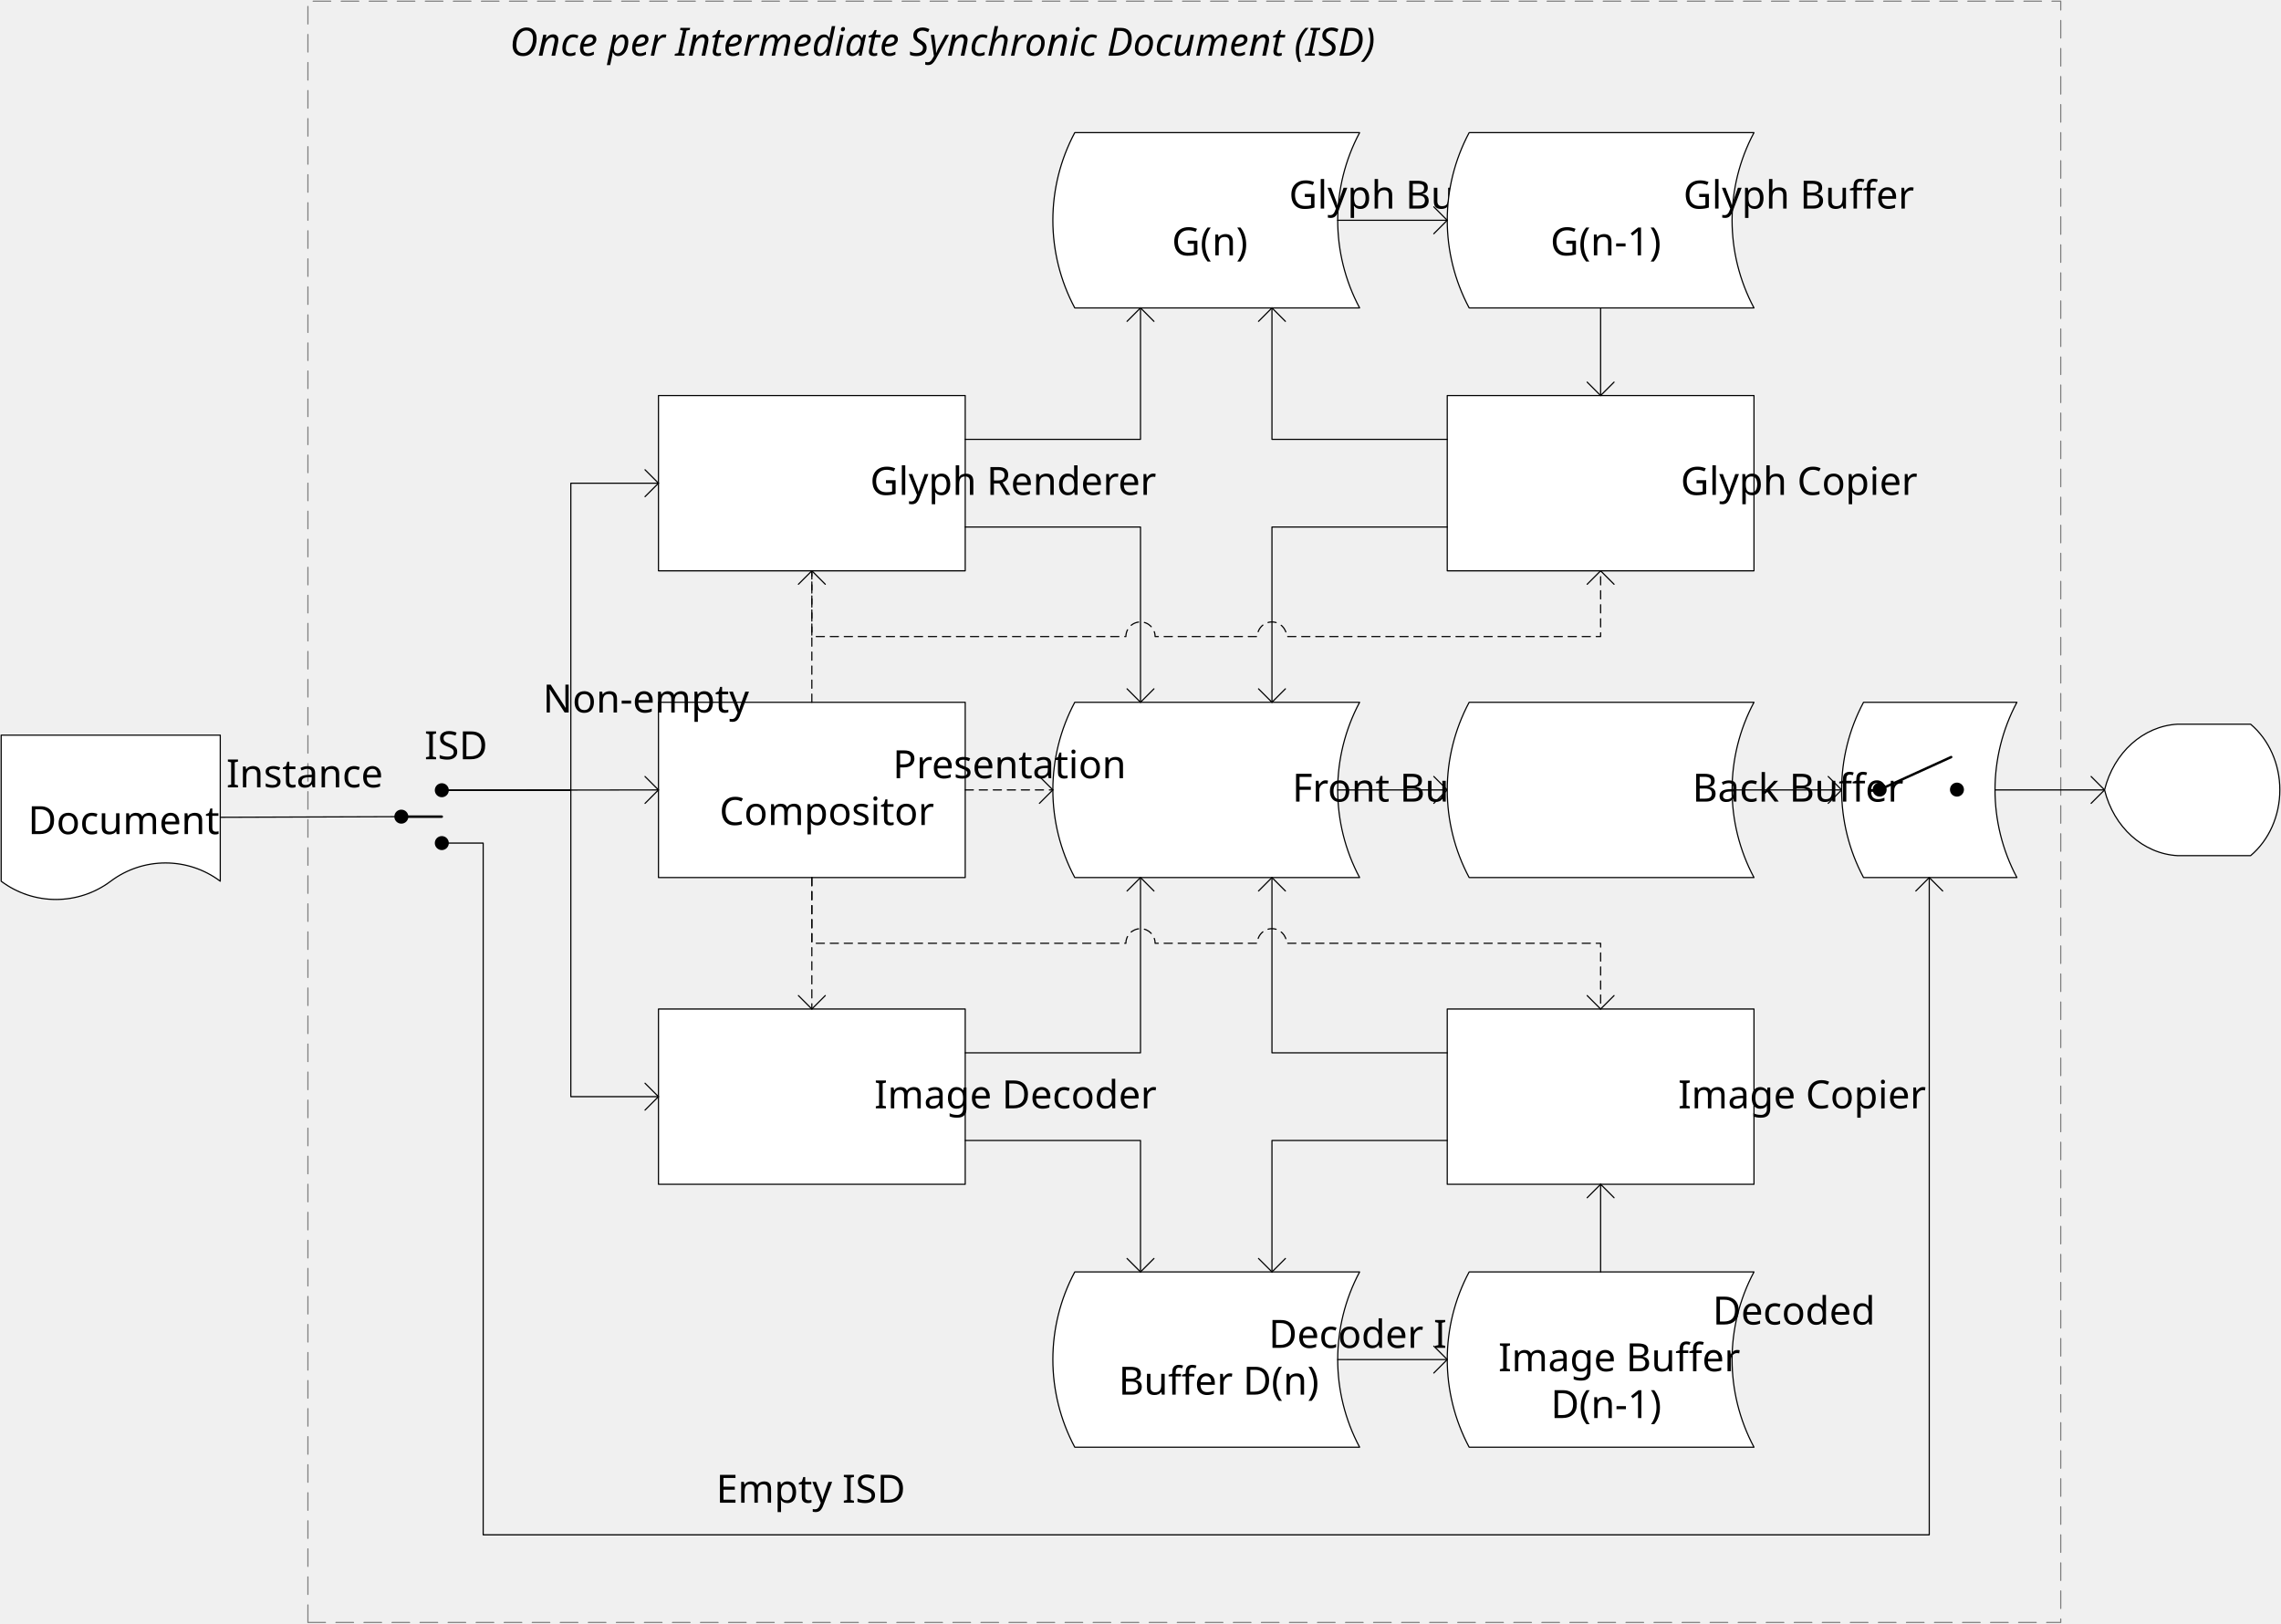
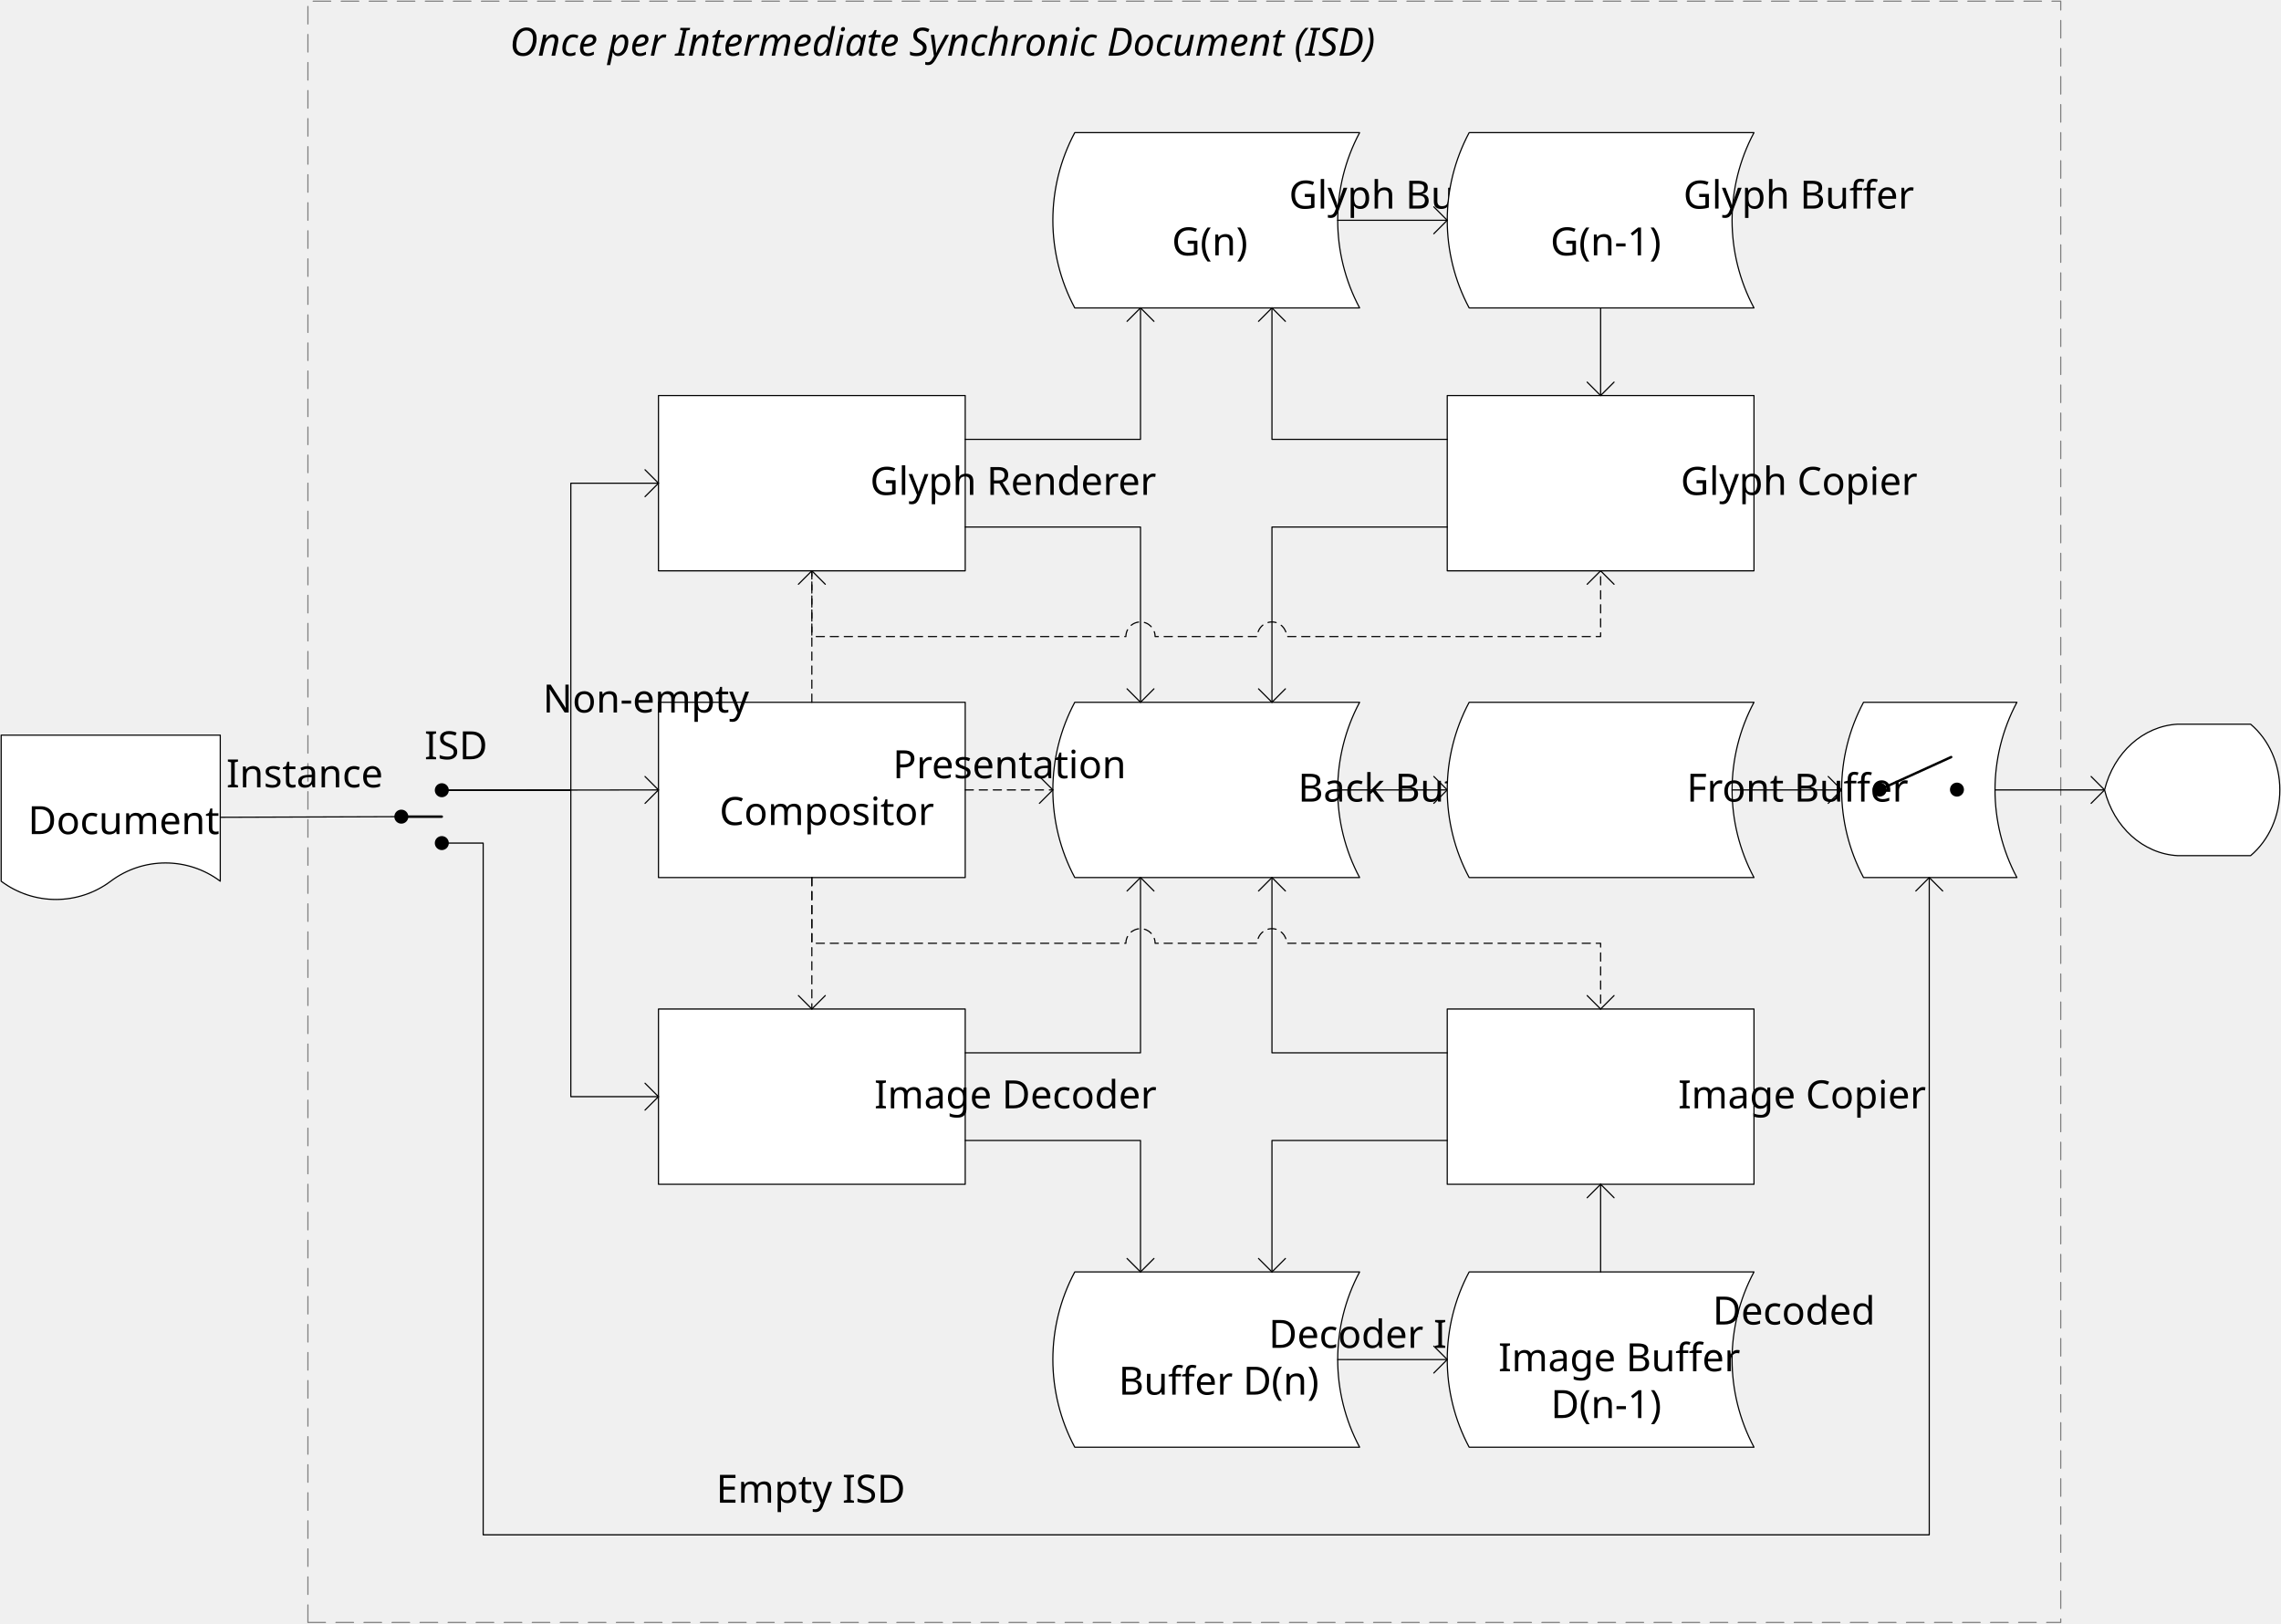
<svg xmlns="http://www.w3.org/2000/svg" xmlns:ns1="http://schemas.microsoft.com/visio/2003/SVGExtensions/" xmlns:xlink="http://www.w3.org/1999/xlink" width="6.507in" height="4.632in" viewBox="0 0 468.48 333.48" xml:space="preserve" color-interpolation-filters="sRGB" class="st14">
  <ns1:documentProperties ns1:langID="1033" ns1:viewMarkup="false" />
  <style type="text/css">
	
		.st1 {fill:#ffffff;stroke:#000000;stroke-linecap:round;stroke-linejoin:round;stroke-width:0.24}
		.st2 {fill:none;stroke:#7f7f7f;stroke-dasharray:3.6,2.16;stroke-linecap:round;stroke-linejoin:round;stroke-width:0.24}
		.st3 {fill:#000000;font-family:Calibri;font-size:0.667em;font-style:italic}
		.st4 {fill:#000000;font-family:Calibri;font-size:0.667em}
		.st5 {font-size:1em}
		.st6 {marker-end:url(#mrkr1-24);stroke:#000000;stroke-linecap:round;stroke-linejoin:round;stroke-width:0.24}
		.st7 {fill:#000000;fill-opacity:1;stroke:#000000;stroke-opacity:1;stroke-width:0.087}
		.st8 {marker-end:url(#mrkr1-24);stroke:#000000;stroke-linecap:round;stroke-linejoin:round;stroke-width:0.24}
		.st9 {marker-end:url(#mrkr1-24);stroke:#000000;stroke-dasharray:1.68,1.2;stroke-linecap:round;stroke-linejoin:round;stroke-width:0.24}
		.st10 {fill:#000000;stroke:#000000;stroke-linecap:round;stroke-linejoin:round;stroke-width:0.5}
		.st11 {stroke:#000000;stroke-linecap:round;stroke-linejoin:round;stroke-width:0.5}
		.st12 {fill:none;stroke:none;stroke-linecap:round;stroke-linejoin:round;stroke-width:0.24}
		.st13 {stroke:#000000;stroke-linecap:round;stroke-linejoin:round;stroke-width:0.24}
		.st14 {fill:none;fill-rule:evenodd;font-size:12px;overflow:visible;stroke-linecap:square;stroke-miterlimit:3}
	
	</style>
  <defs id="Markers">
    <g id="lend1">
      <path d="M 1 -1 L 0 0 L 1 1 " style="stroke-linecap:round;stroke-linejoin:round;fill:none" />
    </g>
    <marker id="mrkr1-24" class="st7" ns1:arrowType="1" ns1:arrowSize="2" orient="auto" markerUnits="strokeWidth" overflow="visible">
      <use xlink:href="#lend1" transform="scale(-11.5,-11.5) " />
    </marker>
  </defs>
  <g ns1:mID="0" ns1:index="1" ns1:groupContext="foregroundPage">
    <ns1:pageProperties ns1:drawingScale="1" ns1:pageScale="1" ns1:drawingUnits="0" ns1:shadowOffsetX="9" ns1:shadowOffsetY="-9" />
    <ns1:layer ns1:name="Flowchart" ns1:index="0" />
    <ns1:layer ns1:name="Connector" ns1:index="1" />
    <g id="shape56-1" ns1:mID="56" ns1:groupContext="shape" ns1:layerMember="0" transform="translate(378.24,-153.24)">
      <ns1:custProps>
        <ns1:cp ns1:nameU="Cost" ns1:lbl="Cost" ns1:prompt="" ns1:type="7" ns1:format="@" ns1:sortKey="" ns1:invis="false" ns1:ask="false" ns1:langID="1033" ns1:cal="0" />
        <ns1:cp ns1:nameU="ProcessNumber" ns1:lbl="Process Number" ns1:prompt="" ns1:type="2" ns1:format="" ns1:sortKey="" ns1:invis="false" ns1:ask="false" ns1:langID="1033" ns1:cal="0" />
        <ns1:cp ns1:nameU="Owner" ns1:lbl="Owner" ns1:prompt="" ns1:type="0" ns1:format="" ns1:sortKey="" ns1:invis="false" ns1:ask="false" ns1:langID="1033" ns1:cal="0" />
        <ns1:cp ns1:nameU="Function" ns1:lbl="Function" ns1:prompt="" ns1:type="0" ns1:format="" ns1:sortKey="" ns1:invis="false" ns1:ask="false" ns1:langID="1033" ns1:cal="0" ns1:val="VT4()" />
        <ns1:cp ns1:nameU="StartDate" ns1:lbl="Start Date" ns1:prompt="" ns1:type="5" ns1:format="" ns1:sortKey="" ns1:invis="false" ns1:ask="false" ns1:langID="1033" ns1:cal="0" />
        <ns1:cp ns1:nameU="EndDate" ns1:lbl="End Date" ns1:prompt="" ns1:type="5" ns1:format="" ns1:sortKey="" ns1:invis="false" ns1:ask="false" ns1:langID="1033" ns1:cal="0" />
        <ns1:cp ns1:nameU="Status" ns1:lbl="Status" ns1:prompt="" ns1:type="4" ns1:format=";Not Started;In Progress;Completed;Deferred;Waiting on Input" ns1:sortKey="" ns1:invis="false" ns1:ask="false" ns1:langID="1033" ns1:cal="0" ns1:val="VT4()" />
      </ns1:custProps>
      <ns1:userDefs>
        <ns1:ud ns1:nameU="visVersion" ns1:prompt="" ns1:val="VT0(14):26" />
        <ns1:ud ns1:nameU="DefaultWidth" ns1:prompt="" ns1:val="VT0(1):0" />
        <ns1:ud ns1:nameU="DefaultHeight" ns1:prompt="" ns1:val="VT0(0.75):0" />
        <ns1:ud ns1:nameU="ResizeTxtHeight" ns1:prompt="" ns1:val="VT0(0.75):0" />
      </ns1:userDefs>
      <path d="M4.5 297.48 L36 297.48 A38.25 38.25 -180 0 0 36 333.48 L4.5 333.48 A38.25 38.25 0 0 1 4.5 297.48 Z" class="st1" />
    </g>
    <g id="shape1-3" ns1:mID="1" ns1:groupContext="shape" transform="translate(63.24,-0.24)">
      <ns1:textBlock ns1:margins="rect(4,4,4,4)" ns1:verticalAlign="0" />
      <ns1:textRect cx="180" cy="166.98" width="360" height="333" />
      <path d="M0 333.48 L360 333.48 L360 0.48 L0 0.48 L0 333.48 Z" class="st2" />
      <text x="4" y="11.68" class="st3" ns1:langID="1033">
        <ns1:paragraph />
        <ns1:tabList />Once per Intermediate Synchronic Document (ISD)</text>
    </g>
    <g id="shape2-6" ns1:mID="2" ns1:groupContext="shape" ns1:layerMember="0" transform="translate(216.24,-153.24)">
      <ns1:custProps>
        <ns1:cp ns1:nameU="Cost" ns1:lbl="Cost" ns1:prompt="" ns1:type="7" ns1:format="@" ns1:sortKey="" ns1:invis="false" ns1:ask="false" ns1:langID="1033" ns1:cal="0" />
        <ns1:cp ns1:nameU="ProcessNumber" ns1:lbl="Process Number" ns1:prompt="" ns1:type="2" ns1:format="" ns1:sortKey="" ns1:invis="false" ns1:ask="false" ns1:langID="1033" ns1:cal="0" />
        <ns1:cp ns1:nameU="Owner" ns1:lbl="Owner" ns1:prompt="" ns1:type="0" ns1:format="" ns1:sortKey="" ns1:invis="false" ns1:ask="false" ns1:langID="1033" ns1:cal="0" />
        <ns1:cp ns1:nameU="Function" ns1:lbl="Function" ns1:prompt="" ns1:type="0" ns1:format="" ns1:sortKey="" ns1:invis="false" ns1:ask="false" ns1:langID="1033" ns1:cal="0" ns1:val="VT4()" />
        <ns1:cp ns1:nameU="StartDate" ns1:lbl="Start Date" ns1:prompt="" ns1:type="5" ns1:format="" ns1:sortKey="" ns1:invis="false" ns1:ask="false" ns1:langID="1033" ns1:cal="0" />
        <ns1:cp ns1:nameU="EndDate" ns1:lbl="End Date" ns1:prompt="" ns1:type="5" ns1:format="" ns1:sortKey="" ns1:invis="false" ns1:ask="false" ns1:langID="1033" ns1:cal="0" />
        <ns1:cp ns1:nameU="Status" ns1:lbl="Status" ns1:prompt="" ns1:type="4" ns1:format=";Not Started;In Progress;Completed;Deferred;Waiting on Input" ns1:sortKey="" ns1:invis="false" ns1:ask="false" ns1:langID="1033" ns1:cal="0" ns1:val="VT4()" />
      </ns1:custProps>
      <ns1:userDefs>
        <ns1:ud ns1:nameU="visVersion" ns1:prompt="" ns1:val="VT0(14):26" />
        <ns1:ud ns1:nameU="DefaultWidth" ns1:prompt="" ns1:val="VT0(1):0" />
        <ns1:ud ns1:nameU="DefaultHeight" ns1:prompt="" ns1:val="VT0(0.75):0" />
        <ns1:ud ns1:nameU="ResizeTxtHeight" ns1:prompt="" ns1:val="VT0(0.75):0" />
      </ns1:userDefs>
      <ns1:textBlock ns1:margins="rect(2,2,2,2)" />
      <ns1:textRect cx="31.5" cy="315.48" width="54" height="36" />
      <path d="M4.5 297.48 L63 297.48 A38.25 38.25 -180 0 0 63 333.48 L4.5 333.48 A38.25 38.25 0 0 1 4.5 297.48 Z" class="st1" />
-       <text x="11.71" y="317.88" class="st4" ns1:langID="1033">
-         <ns1:paragraph ns1:horizAlign="1" />
-         <ns1:tabList />Front Buffer</text>
+       <text x="12.89" y="317.88" class="st4" ns1:langID="1033">
+         <ns1:paragraph ns1:horizAlign="1" />
+         <ns1:tabList />Back Buffer</text>
    </g>
    <g id="shape3-9" ns1:mID="3" ns1:groupContext="shape" transform="translate(135.24,-153.24)">
      <ns1:textBlock ns1:margins="rect(4,4,4,4)" />
      <ns1:textRect cx="31.5" cy="315.48" width="63" height="36" />
      <rect x="0" y="297.48" width="63" height="36" class="st1" />
      <text x="10.67" y="313.08" class="st4" ns1:langID="1033">
        <ns1:paragraph ns1:horizAlign="1" />
        <ns1:tabList />Presentation <tspan x="12.53" dy="1.2em" class="st5">Compositor</tspan>
      </text>
    </g>
    <g id="shape4-13" ns1:mID="4" ns1:groupContext="shape" transform="translate(297.24,-216.24)">
      <ns1:textBlock ns1:margins="rect(4,4,4,4)" />
      <ns1:textRect cx="31.5" cy="315.48" width="63" height="36" />
      <rect x="0" y="297.48" width="63" height="36" class="st1" />
      <text x="10.49" y="317.88" class="st4" ns1:langID="1033">
        <ns1:paragraph ns1:horizAlign="1" />
        <ns1:tabList />Glyph Copier</text>
    </g>
    <g id="shape5-16" ns1:mID="5" ns1:groupContext="shape" transform="translate(135.24,-216.24)">
      <ns1:textBlock ns1:margins="rect(4,4,4,4)" />
      <ns1:textRect cx="31.5" cy="315.48" width="63" height="36" />
      <rect x="0" y="297.48" width="63" height="36" class="st1" />
      <text x="6.01" y="317.88" class="st4" ns1:langID="1033">
        <ns1:paragraph ns1:horizAlign="1" />
        <ns1:tabList />Glyph Renderer</text>
    </g>
    <g id="shape6-19" ns1:mID="6" ns1:groupContext="shape" transform="translate(274.74,-171.24)">
      <path d="M0 333.48 L22.5 333.48" class="st6" />
    </g>
    <g id="shape7-25" ns1:mID="7" ns1:groupContext="shape" ns1:layerMember="1" transform="translate(319.74,-270.24)">
      <path d="M9 333.48 L9 351.48" class="st8" />
    </g>
    <g id="shape8-30" ns1:mID="8" ns1:groupContext="shape" ns1:layerMember="0" transform="translate(216.24,-270.24)">
      <ns1:custProps>
        <ns1:cp ns1:nameU="Cost" ns1:lbl="Cost" ns1:prompt="" ns1:type="7" ns1:format="@" ns1:sortKey="" ns1:invis="false" ns1:ask="false" ns1:langID="1033" ns1:cal="0" />
        <ns1:cp ns1:nameU="ProcessNumber" ns1:lbl="Process Number" ns1:prompt="" ns1:type="2" ns1:format="" ns1:sortKey="" ns1:invis="false" ns1:ask="false" ns1:langID="1033" ns1:cal="0" />
        <ns1:cp ns1:nameU="Owner" ns1:lbl="Owner" ns1:prompt="" ns1:type="0" ns1:format="" ns1:sortKey="" ns1:invis="false" ns1:ask="false" ns1:langID="1033" ns1:cal="0" />
        <ns1:cp ns1:nameU="Function" ns1:lbl="Function" ns1:prompt="" ns1:type="0" ns1:format="" ns1:sortKey="" ns1:invis="false" ns1:ask="false" ns1:langID="1033" ns1:cal="0" ns1:val="VT4()" />
        <ns1:cp ns1:nameU="StartDate" ns1:lbl="Start Date" ns1:prompt="" ns1:type="5" ns1:format="" ns1:sortKey="" ns1:invis="false" ns1:ask="false" ns1:langID="1033" ns1:cal="0" />
        <ns1:cp ns1:nameU="EndDate" ns1:lbl="End Date" ns1:prompt="" ns1:type="5" ns1:format="" ns1:sortKey="" ns1:invis="false" ns1:ask="false" ns1:langID="1033" ns1:cal="0" />
        <ns1:cp ns1:nameU="Status" ns1:lbl="Status" ns1:prompt="" ns1:type="4" ns1:format=";Not Started;In Progress;Completed;Deferred;Waiting on Input" ns1:sortKey="" ns1:invis="false" ns1:ask="false" ns1:langID="1033" ns1:cal="0" ns1:val="VT4()" />
      </ns1:custProps>
      <ns1:userDefs>
        <ns1:ud ns1:nameU="visVersion" ns1:prompt="" ns1:val="VT0(14):26" />
        <ns1:ud ns1:nameU="DefaultWidth" ns1:prompt="" ns1:val="VT0(1):0" />
        <ns1:ud ns1:nameU="DefaultHeight" ns1:prompt="" ns1:val="VT0(0.75):0" />
        <ns1:ud ns1:nameU="ResizeTxtHeight" ns1:prompt="" ns1:val="VT0(0.75):0" />
      </ns1:userDefs>
      <ns1:textBlock ns1:margins="rect(2,2,2,2)" />
      <ns1:textRect cx="31.5" cy="315.48" width="54" height="36" />
      <path d="M4.5 297.48 L63 297.48 A38.25 38.25 -180 0 0 63 333.48 L4.5 333.48 A38.25 38.25 0 0 1 4.5 297.48 Z" class="st1" />
      <text x="11.04" y="313.08" class="st4" ns1:langID="1033">
        <ns1:paragraph ns1:horizAlign="1" />
        <ns1:tabList />Glyph Buffer <tspan x="24.45" dy="1.2em" class="st5">G</tspan>(n)</text>
    </g>
    <g id="shape9-34" ns1:mID="9" ns1:groupContext="shape" ns1:layerMember="0" transform="translate(297.24,-270.24)">
      <ns1:custProps>
        <ns1:cp ns1:nameU="Cost" ns1:lbl="Cost" ns1:prompt="" ns1:type="7" ns1:format="@" ns1:sortKey="" ns1:invis="false" ns1:ask="false" ns1:langID="1033" ns1:cal="0" />
        <ns1:cp ns1:nameU="ProcessNumber" ns1:lbl="Process Number" ns1:prompt="" ns1:type="2" ns1:format="" ns1:sortKey="" ns1:invis="false" ns1:ask="false" ns1:langID="1033" ns1:cal="0" />
        <ns1:cp ns1:nameU="Owner" ns1:lbl="Owner" ns1:prompt="" ns1:type="0" ns1:format="" ns1:sortKey="" ns1:invis="false" ns1:ask="false" ns1:langID="1033" ns1:cal="0" />
        <ns1:cp ns1:nameU="Function" ns1:lbl="Function" ns1:prompt="" ns1:type="0" ns1:format="" ns1:sortKey="" ns1:invis="false" ns1:ask="false" ns1:langID="1033" ns1:cal="0" ns1:val="VT4()" />
        <ns1:cp ns1:nameU="StartDate" ns1:lbl="Start Date" ns1:prompt="" ns1:type="5" ns1:format="" ns1:sortKey="" ns1:invis="false" ns1:ask="false" ns1:langID="1033" ns1:cal="0" />
        <ns1:cp ns1:nameU="EndDate" ns1:lbl="End Date" ns1:prompt="" ns1:type="5" ns1:format="" ns1:sortKey="" ns1:invis="false" ns1:ask="false" ns1:langID="1033" ns1:cal="0" />
        <ns1:cp ns1:nameU="Status" ns1:lbl="Status" ns1:prompt="" ns1:type="4" ns1:format=";Not Started;In Progress;Completed;Deferred;Waiting on Input" ns1:sortKey="" ns1:invis="false" ns1:ask="false" ns1:langID="1033" ns1:cal="0" ns1:val="VT4()" />
      </ns1:custProps>
      <ns1:userDefs>
        <ns1:ud ns1:nameU="visVersion" ns1:prompt="" ns1:val="VT0(14):26" />
        <ns1:ud ns1:nameU="DefaultWidth" ns1:prompt="" ns1:val="VT0(1):0" />
        <ns1:ud ns1:nameU="DefaultHeight" ns1:prompt="" ns1:val="VT0(0.75):0" />
        <ns1:ud ns1:nameU="ResizeTxtHeight" ns1:prompt="" ns1:val="VT0(0.75):0" />
      </ns1:userDefs>
      <ns1:textBlock ns1:margins="rect(2,2,2,2)" />
      <ns1:textRect cx="31.5" cy="315.48" width="54" height="36" />
      <path d="M4.5 297.48 L63 297.48 A38.25 38.25 -180 0 0 63 333.48 L4.5 333.48 A38.25 38.25 0 0 1 4.5 297.48 Z" class="st1" />
      <text x="11.04" y="313.08" class="st4" ns1:langID="1033">
        <ns1:paragraph ns1:horizAlign="1" />
        <ns1:tabList />Glyph Buffer <tspan x="21.2" dy="1.2em" class="st5">G</tspan>(n-1)</text>
    </g>
    <g id="shape10-38" ns1:mID="10" ns1:groupContext="shape" transform="translate(274.74,-288.24)">
      <path d="M0 333.48 L22.5 333.48" class="st6" />
    </g>
    <g id="shape11-43" ns1:mID="11" ns1:groupContext="shape" ns1:layerMember="1" transform="translate(297.24,-225.24)">
      <path d="M0 333.48 L-36 333.48 L-36 369.48" class="st8" />
    </g>
    <g id="shape12-48" ns1:mID="12" ns1:groupContext="shape" ns1:layerMember="1" transform="translate(198.24,-243.24)">
      <path d="M0 333.48 L36 333.48 L36 306.48" class="st8" />
    </g>
    <g id="shape13-53" ns1:mID="13" ns1:groupContext="shape" ns1:layerMember="1" transform="translate(198.24,-225.24)">
      <path d="M0 333.48 L36 333.48 L36 369.48" class="st8" />
    </g>
    <g id="shape14-58" ns1:mID="14" ns1:groupContext="shape" ns1:layerMember="1" transform="translate(198.24,-162.24)">
      <path d="M0 324.48 L18 324.48" class="st9" />
    </g>
    <g id="shape15-63" ns1:mID="15" ns1:groupContext="shape" ns1:layerMember="1" transform="translate(157.74,-189.24)">
      <path d="M9 333.48 L9 306.48" class="st9" />
    </g>
    <g id="shape17-68" ns1:mID="17" ns1:groupContext="shape" ns1:layerMember="0" transform="translate(297.24,-153.24)">
      <ns1:custProps>
        <ns1:cp ns1:nameU="Cost" ns1:lbl="Cost" ns1:prompt="" ns1:type="7" ns1:format="@" ns1:sortKey="" ns1:invis="false" ns1:ask="false" ns1:langID="1033" ns1:cal="0" />
        <ns1:cp ns1:nameU="ProcessNumber" ns1:lbl="Process Number" ns1:prompt="" ns1:type="2" ns1:format="" ns1:sortKey="" ns1:invis="false" ns1:ask="false" ns1:langID="1033" ns1:cal="0" />
        <ns1:cp ns1:nameU="Owner" ns1:lbl="Owner" ns1:prompt="" ns1:type="0" ns1:format="" ns1:sortKey="" ns1:invis="false" ns1:ask="false" ns1:langID="1033" ns1:cal="0" />
        <ns1:cp ns1:nameU="Function" ns1:lbl="Function" ns1:prompt="" ns1:type="0" ns1:format="" ns1:sortKey="" ns1:invis="false" ns1:ask="false" ns1:langID="1033" ns1:cal="0" ns1:val="VT4()" />
        <ns1:cp ns1:nameU="StartDate" ns1:lbl="Start Date" ns1:prompt="" ns1:type="5" ns1:format="" ns1:sortKey="" ns1:invis="false" ns1:ask="false" ns1:langID="1033" ns1:cal="0" />
        <ns1:cp ns1:nameU="EndDate" ns1:lbl="End Date" ns1:prompt="" ns1:type="5" ns1:format="" ns1:sortKey="" ns1:invis="false" ns1:ask="false" ns1:langID="1033" ns1:cal="0" />
        <ns1:cp ns1:nameU="Status" ns1:lbl="Status" ns1:prompt="" ns1:type="4" ns1:format=";Not Started;In Progress;Completed;Deferred;Waiting on Input" ns1:sortKey="" ns1:invis="false" ns1:ask="false" ns1:langID="1033" ns1:cal="0" ns1:val="VT4()" />
      </ns1:custProps>
      <ns1:userDefs>
        <ns1:ud ns1:nameU="visVersion" ns1:prompt="" ns1:val="VT0(14):26" />
        <ns1:ud ns1:nameU="DefaultWidth" ns1:prompt="" ns1:val="VT0(1):0" />
        <ns1:ud ns1:nameU="DefaultHeight" ns1:prompt="" ns1:val="VT0(0.75):0" />
        <ns1:ud ns1:nameU="ResizeTxtHeight" ns1:prompt="" ns1:val="VT0(0.75):0" />
      </ns1:userDefs>
      <ns1:textBlock ns1:margins="rect(2,2,2,2)" />
      <ns1:textRect cx="31.5" cy="315.48" width="54" height="36" />
      <path d="M4.5 297.48 L63 297.48 A38.25 38.25 -180 0 0 63 333.48 L4.5 333.48 A38.25 38.25 0 0 1 4.5 297.48 Z" class="st1" />
-       <text x="12.89" y="317.88" class="st4" ns1:langID="1033">
-         <ns1:paragraph ns1:horizAlign="1" />
-         <ns1:tabList />Back Buffer</text>
+       <text x="11.71" y="317.88" class="st4" ns1:langID="1033">
+         <ns1:paragraph ns1:horizAlign="1" />
+         <ns1:tabList />Front Buffer</text>
    </g>
    <g id="shape18-71" ns1:mID="18" ns1:groupContext="shape" transform="translate(409.74,-171.24)">
      <path d="M0 333.48 L22.5 333.48" class="st6" />
    </g>
    <g id="shape19-76" ns1:mID="19" ns1:groupContext="shape" ns1:layerMember="1" transform="translate(297.24,-243.24)">
      <path d="M0 333.48 L-36 333.48 L-36 306.48" class="st8" />
    </g>
    <g id="shape20-81" ns1:mID="20" ns1:groupContext="shape" ns1:layerMember="0" transform="translate(0.24,-148.74)">
      <ns1:custProps>
        <ns1:cp ns1:nameU="Cost" ns1:lbl="Cost" ns1:prompt="" ns1:type="7" ns1:format="@" ns1:sortKey="" ns1:invis="false" ns1:ask="false" ns1:langID="1033" ns1:cal="0" />
        <ns1:cp ns1:nameU="ProcessNumber" ns1:lbl="Process Number" ns1:prompt="" ns1:type="2" ns1:format="" ns1:sortKey="" ns1:invis="false" ns1:ask="false" ns1:langID="1033" ns1:cal="0" />
        <ns1:cp ns1:nameU="Owner" ns1:lbl="Owner" ns1:prompt="" ns1:type="0" ns1:format="" ns1:sortKey="" ns1:invis="false" ns1:ask="false" ns1:langID="1033" ns1:cal="0" />
        <ns1:cp ns1:nameU="Function" ns1:lbl="Function" ns1:prompt="" ns1:type="0" ns1:format="" ns1:sortKey="" ns1:invis="false" ns1:ask="false" ns1:langID="1033" ns1:cal="0" ns1:val="VT4()" />
        <ns1:cp ns1:nameU="StartDate" ns1:lbl="Start Date" ns1:prompt="" ns1:type="5" ns1:format="" ns1:sortKey="" ns1:invis="false" ns1:ask="false" ns1:langID="1033" ns1:cal="0" />
        <ns1:cp ns1:nameU="EndDate" ns1:lbl="End Date" ns1:prompt="" ns1:type="5" ns1:format="" ns1:sortKey="" ns1:invis="false" ns1:ask="false" ns1:langID="1033" ns1:cal="0" />
        <ns1:cp ns1:nameU="Status" ns1:lbl="Status" ns1:prompt="" ns1:type="4" ns1:format=";Not Started;In Progress;Completed;Deferred;Waiting on Input" ns1:sortKey="" ns1:invis="false" ns1:ask="false" ns1:langID="1033" ns1:cal="0" ns1:val="VT4()" />
      </ns1:custProps>
      <ns1:userDefs>
        <ns1:ud ns1:nameU="visVersion" ns1:prompt="" ns1:val="VT0(14):26" />
        <ns1:ud ns1:nameU="DefaultWidth" ns1:prompt="" ns1:val="VT0(1):0" />
        <ns1:ud ns1:nameU="DefaultHeight" ns1:prompt="" ns1:val="VT0(0.75):0" />
        <ns1:ud ns1:nameU="ResizeTxtHeight" ns1:prompt="" ns1:val="VT0(0.75):0" />
      </ns1:userDefs>
      <ns1:textBlock ns1:margins="rect(2,2,2,2)" />
      <ns1:textRect cx="22.5" cy="312.855" width="45" height="26.25" />
      <path d="M0 329.73 L0 299.73 L45 299.73 L45 329.73 A18.75 18.75 -180 0 0 22.5 329.73 A18.75 18.75 0 0 1 0 329.73 Z" class="st1" />
      <text x="8.79" y="310.45" class="st4" ns1:langID="1033">
        <ns1:paragraph ns1:horizAlign="1" />
        <ns1:tabList />Instance <tspan x="5.51" dy="1.2em" class="st5">Document</tspan>
      </text>
    </g>
    <g id="shape21-85" ns1:mID="21" ns1:groupContext="shape" transform="translate(135.24,-90.24)">
      <ns1:textBlock ns1:margins="rect(4,4,4,4)" />
      <ns1:textRect cx="31.5" cy="315.48" width="63" height="36" />
      <rect x="0" y="297.48" width="63" height="36" class="st1" />
      <text x="6.87" y="317.88" class="st4" ns1:langID="1033">
        <ns1:paragraph ns1:horizAlign="1" />
        <ns1:tabList />Image Decoder</text>
    </g>
    <g id="shape22-88" ns1:mID="22" ns1:groupContext="shape" transform="translate(297.24,-90.24)">
      <ns1:textBlock ns1:margins="rect(4,4,4,4)" />
      <ns1:textRect cx="31.5" cy="315.48" width="63" height="36" />
      <rect x="0" y="297.48" width="63" height="36" class="st1" />
      <text x="9.96" y="317.88" class="st4" ns1:langID="1033">
        <ns1:paragraph ns1:horizAlign="1" />
        <ns1:tabList />Image Copier</text>
    </g>
    <g id="shape23-91" ns1:mID="23" ns1:groupContext="shape" ns1:layerMember="0" transform="translate(216.24,-36.24)">
      <ns1:custProps>
        <ns1:cp ns1:nameU="Cost" ns1:lbl="Cost" ns1:prompt="" ns1:type="7" ns1:format="@" ns1:sortKey="" ns1:invis="false" ns1:ask="false" ns1:langID="1033" ns1:cal="0" />
        <ns1:cp ns1:nameU="ProcessNumber" ns1:lbl="Process Number" ns1:prompt="" ns1:type="2" ns1:format="" ns1:sortKey="" ns1:invis="false" ns1:ask="false" ns1:langID="1033" ns1:cal="0" />
        <ns1:cp ns1:nameU="Owner" ns1:lbl="Owner" ns1:prompt="" ns1:type="0" ns1:format="" ns1:sortKey="" ns1:invis="false" ns1:ask="false" ns1:langID="1033" ns1:cal="0" />
        <ns1:cp ns1:nameU="Function" ns1:lbl="Function" ns1:prompt="" ns1:type="0" ns1:format="" ns1:sortKey="" ns1:invis="false" ns1:ask="false" ns1:langID="1033" ns1:cal="0" ns1:val="VT4()" />
        <ns1:cp ns1:nameU="StartDate" ns1:lbl="Start Date" ns1:prompt="" ns1:type="5" ns1:format="" ns1:sortKey="" ns1:invis="false" ns1:ask="false" ns1:langID="1033" ns1:cal="0" />
        <ns1:cp ns1:nameU="EndDate" ns1:lbl="End Date" ns1:prompt="" ns1:type="5" ns1:format="" ns1:sortKey="" ns1:invis="false" ns1:ask="false" ns1:langID="1033" ns1:cal="0" />
        <ns1:cp ns1:nameU="Status" ns1:lbl="Status" ns1:prompt="" ns1:type="4" ns1:format=";Not Started;In Progress;Completed;Deferred;Waiting on Input" ns1:sortKey="" ns1:invis="false" ns1:ask="false" ns1:langID="1033" ns1:cal="0" ns1:val="VT4()" />
      </ns1:custProps>
      <ns1:userDefs>
        <ns1:ud ns1:nameU="visVersion" ns1:prompt="" ns1:val="VT0(14):26" />
        <ns1:ud ns1:nameU="DefaultWidth" ns1:prompt="" ns1:val="VT0(1):0" />
        <ns1:ud ns1:nameU="DefaultHeight" ns1:prompt="" ns1:val="VT0(0.75):0" />
        <ns1:ud ns1:nameU="ResizeTxtHeight" ns1:prompt="" ns1:val="VT0(0.75):0" />
      </ns1:userDefs>
      <ns1:textBlock ns1:margins="rect(2,2,2,2)" />
      <ns1:textRect cx="31.5" cy="315.48" width="54" height="36" />
      <path d="M4.5 297.48 L63 297.48 A38.25 38.25 -180 0 0 63 333.48 L4.5 333.48 A38.25 38.25 0 0 1 4.5 297.48 Z" class="st1" />
      <text x="6.87" y="313.08" class="st4" ns1:langID="1033">
        <ns1:paragraph ns1:horizAlign="1" />
        <ns1:tabList />Decoder Image <tspan x="13.5" dy="1.2em" class="st5">Buffer D</tspan>(n)</text>
    </g>
    <g id="shape24-95" ns1:mID="24" ns1:groupContext="shape" ns1:layerMember="0" transform="translate(297.24,-36.24)">
      <ns1:custProps>
        <ns1:cp ns1:nameU="Cost" ns1:lbl="Cost" ns1:prompt="" ns1:type="7" ns1:format="@" ns1:sortKey="" ns1:invis="false" ns1:ask="false" ns1:langID="1033" ns1:cal="0" />
        <ns1:cp ns1:nameU="ProcessNumber" ns1:lbl="Process Number" ns1:prompt="" ns1:type="2" ns1:format="" ns1:sortKey="" ns1:invis="false" ns1:ask="false" ns1:langID="1033" ns1:cal="0" />
        <ns1:cp ns1:nameU="Owner" ns1:lbl="Owner" ns1:prompt="" ns1:type="0" ns1:format="" ns1:sortKey="" ns1:invis="false" ns1:ask="false" ns1:langID="1033" ns1:cal="0" />
        <ns1:cp ns1:nameU="Function" ns1:lbl="Function" ns1:prompt="" ns1:type="0" ns1:format="" ns1:sortKey="" ns1:invis="false" ns1:ask="false" ns1:langID="1033" ns1:cal="0" ns1:val="VT4()" />
        <ns1:cp ns1:nameU="StartDate" ns1:lbl="Start Date" ns1:prompt="" ns1:type="5" ns1:format="" ns1:sortKey="" ns1:invis="false" ns1:ask="false" ns1:langID="1033" ns1:cal="0" />
        <ns1:cp ns1:nameU="EndDate" ns1:lbl="End Date" ns1:prompt="" ns1:type="5" ns1:format="" ns1:sortKey="" ns1:invis="false" ns1:ask="false" ns1:langID="1033" ns1:cal="0" />
        <ns1:cp ns1:nameU="Status" ns1:lbl="Status" ns1:prompt="" ns1:type="4" ns1:format=";Not Started;In Progress;Completed;Deferred;Waiting on Input" ns1:sortKey="" ns1:invis="false" ns1:ask="false" ns1:langID="1033" ns1:cal="0" ns1:val="VT4()" />
      </ns1:custProps>
      <ns1:userDefs>
        <ns1:ud ns1:nameU="visVersion" ns1:prompt="" ns1:val="VT0(14):26" />
        <ns1:ud ns1:nameU="DefaultWidth" ns1:prompt="" ns1:val="VT0(1):0" />
        <ns1:ud ns1:nameU="DefaultHeight" ns1:prompt="" ns1:val="VT0(0.75):0" />
        <ns1:ud ns1:nameU="ResizeTxtHeight" ns1:prompt="" ns1:val="VT0(0.75):0" />
      </ns1:userDefs>
      <ns1:textBlock ns1:margins="rect(2,2,2,2)" />
      <ns1:textRect cx="31.5" cy="315.48" width="54" height="36" />
      <path d="M4.5 297.48 L63 297.48 A38.25 38.25 -180 0 0 63 333.48 L4.5 333.48 A38.25 38.25 0 0 1 4.5 297.48 Z" class="st1" />
      <text x="17.05" y="308.28" class="st4" ns1:langID="1033">
        <ns1:paragraph ns1:horizAlign="1" />
        <ns1:tabList />Decoded <tspan x="10.5" dy="1.2em" class="st5">Image Buffer </tspan>
        <tspan x="21.26" dy="1.2em" class="st5">D</tspan>(n-1)</text>
    </g>
    <g id="shape25-100" ns1:mID="25" ns1:groupContext="shape" ns1:layerMember="1" transform="translate(157.74,-153.24)">
      <path d="M9 333.48 L9 360.48" class="st9" />
    </g>
    <g id="shape26-105" ns1:mID="26" ns1:groupContext="shape" ns1:layerMember="1" transform="translate(198.24,-99.24)">
      <path d="M0 333.48 L36 333.48 L36 360.48" class="st8" />
    </g>
    <g id="shape27-110" ns1:mID="27" ns1:groupContext="shape" ns1:layerMember="1" transform="translate(297.24,-99.24)">
      <path d="M0 333.48 L-36 333.48 L-36 360.48" class="st8" />
    </g>
    <g id="shape28-115" ns1:mID="28" ns1:groupContext="shape" ns1:layerMember="1" transform="translate(198.24,-117.24)">
      <path d="M0 333.48 L36 333.48 L36 297.48" class="st8" />
    </g>
    <g id="shape29-120" ns1:mID="29" ns1:groupContext="shape" ns1:layerMember="1" transform="translate(297.24,-117.24)">
      <path d="M0 333.48 L-36 333.48 L-36 297.48" class="st8" />
    </g>
    <g id="shape30-125" ns1:mID="30" ns1:groupContext="shape" ns1:layerMember="1" transform="translate(319.74,-72.24)">
      <path d="M9 333.48 L9 315.48" class="st8" />
    </g>
    <g id="shape31-130" ns1:mID="31" ns1:groupContext="shape" transform="translate(274.74,-54.24)">
      <path d="M0 333.48 L22.5 333.48" class="st6" />
    </g>
    <g id="shape16-135" ns1:mID="16" ns1:groupContext="shape" transform="translate(91.4463,-171.177) rotate(-0.0826778)">
      <path d="M0 333.48 L43.31 333.48" class="st6" />
    </g>
    <g id="shape32-140" ns1:mID="32" ns1:groupContext="shape" ns1:layerMember="1" transform="translate(91.9275,-171.178)">
      <path d="M0 333.48 L25.31 333.48 L25.31 270.42 L43.31 270.42" class="st8" />
    </g>
    <g id="shape33-145" ns1:mID="33" ns1:groupContext="shape" ns1:layerMember="1" transform="translate(91.9275,-171.178)">
      <path d="M0 333.48 L25.31 333.48 L25.31 396.42 L43.31 396.42" class="st8" />
    </g>
    <g id="shape34-150" ns1:mID="34" ns1:groupContext="shape" ns1:layerMember="1" transform="translate(166.74,-207.24)">
      <path d="M0 324.48 L0 337.98 L64.5 337.98 A3 3 0 0 1 70.5 337.98 L91.5 337.98 A3 3 0 0 1 97.5 337.98 L162 337.98 L162        324.48" class="st9" />
    </g>
    <g id="shape35-155" ns1:mID="35" ns1:groupContext="shape" ns1:layerMember="1" transform="translate(166.74,-153.24)">
      <path d="M0 333.48 L0 346.98 L64.5 346.98 A3 3 0 0 1 70.5 346.98 L91.5 346.98 A3 3 0 0 1 97.5 346.98 L162 346.98 L162        360.48" class="st9" />
    </g>
    <g id="shape36-160" ns1:mID="36" ns1:groupContext="shape" ns1:layerMember="0" transform="translate(432.24,-157.74)">
      <ns1:custProps>
        <ns1:cp ns1:nameU="Cost" ns1:lbl="Cost" ns1:type="7" ns1:format="@" ns1:langID="1033" />
        <ns1:cp ns1:nameU="Duration" ns1:lbl="Duration" ns1:type="2" ns1:langID="1033" />
        <ns1:cp ns1:nameU="Resources" ns1:lbl="Resources" ns1:langID="1033" />
      </ns1:custProps>
      <ns1:userDefs>
        <ns1:ud ns1:nameU="visVersion" ns1:val="VT0(14):26" />
      </ns1:userDefs>
      <ns1:textBlock ns1:margins="rect(2,2,2,2)" />
      <ns1:textRect cx="18" cy="319.98" width="30" height="27" />
      <path d="M15 306.48 L30 306.48 A15 16.875 0 0 1 30 333.48 L15 333.48 A16.404 18.455 0 0 1 -0 319.98 A16.404 18.455        0 0 1 15 306.48 Z" class="st1" />
      <text x="6.31" y="322.38" class="st4" ns1:langID="1033">
        <ns1:paragraph ns1:horizAlign="1" />
        <ns1:tabList />Display</text>
    </g>
    <g id="group45-163" transform="translate(81.24,-159.133)" ns1:mID="45" ns1:groupContext="group">
      <g id="shape41-164" ns1:mID="41" ns1:groupContext="shape" transform="translate(-1.02418E-014,-5.42857)">
        <ellipse cx="1.188" cy="332.292" rx="1.188" ry="1.188" class="st10" />
      </g>
      <g id="shape42-166" ns1:mID="42" ns1:groupContext="shape" transform="translate(8.3125,-10.8571)">
        <ellipse cx="1.188" cy="332.292" rx="1.188" ry="1.188" class="st10" />
      </g>
      <g id="shape43-168" ns1:mID="43" ns1:groupContext="shape" transform="translate(8.3125,0)">
        <ellipse cx="1.188" cy="332.292" rx="1.188" ry="1.188" class="st10" />
      </g>
      <g id="shape44-170" ns1:mID="44" ns1:groupContext="shape" transform="translate(1.1875,-6.61607)">
        <path d="M0 333.48 L8.31 333.48" class="st11" />
      </g>
    </g>
    <g id="shape46-173" ns1:mID="46" ns1:groupContext="shape" transform="translate(69.99,-166.74)">
      <ns1:textBlock ns1:margins="rect(4,4,4,4)" />
      <ns1:textRect cx="22.5" cy="315.48" width="45" height="36" />
      <rect x="0" y="297.48" width="45" height="36" class="st12" />
      <text x="4.05" y="313.08" class="st4" ns1:langID="1033">
        <ns1:paragraph ns1:horizAlign="1" />
        <ns1:tabList />Non-empty <tspan x="17.19" dy="1.2em" class="st5">ISD</tspan>
      </text>
    </g>
    <g id="shape47-177" ns1:mID="47" ns1:groupContext="shape" ns1:layerMember="1" transform="translate(91.9275,-165.78)">
      <path d="M0 338.94 L7.31 338.94 L7.31 481.02 L304.31 481.02 L304.31 346.02" class="st8" />
    </g>
    <g id="shape48-182" ns1:mID="48" ns1:groupContext="shape" transform="translate(103.74,-18.24)">
      <ns1:textBlock ns1:margins="rect(4,4,4,4)" />
      <ns1:textRect cx="22.5" cy="324.48" width="45" height="18" />
      <rect x="0" y="315.48" width="45" height="18" class="st12" />
      <text x="5.89" y="326.88" class="st4" ns1:langID="1033">
        <ns1:paragraph ns1:horizAlign="1" />
        <ns1:tabList />Empty ISD</text>
    </g>
    <g id="shape49-185" ns1:mID="49" ns1:groupContext="shape" transform="translate(44.039,-165.613) rotate(-0.206346)">
      <path d="M0 333.48 L37.19 333.48" class="st13" />
    </g>
    <g id="shape51-188" ns1:mID="51" ns1:groupContext="shape" transform="translate(403.115,-170.115) scale(-1,1)">
      <ellipse cx="1.188" cy="332.292" rx="1.188" ry="1.188" class="st10" />
    </g>
    <g id="shape52-190" ns1:mID="52" ns1:groupContext="shape" transform="translate(387.24,-170.115) scale(-1,1)">
      <ellipse cx="1.188" cy="332.292" rx="1.188" ry="1.188" class="st10" />
    </g>
    <g id="shape54-192" ns1:mID="54" ns1:groupContext="shape" transform="translate(262.55,-148.01) rotate(-24.4807) scale(-1,1)">
      <path d="M0 333.48 L16.14 333.48" class="st11" />
    </g>
    <g id="shape55-195" ns1:mID="55" ns1:groupContext="shape" transform="translate(355.74,-171.24)">
      <path d="M0 333.48 L22.5 333.48" class="st6" />
    </g>
  </g>
</svg>
